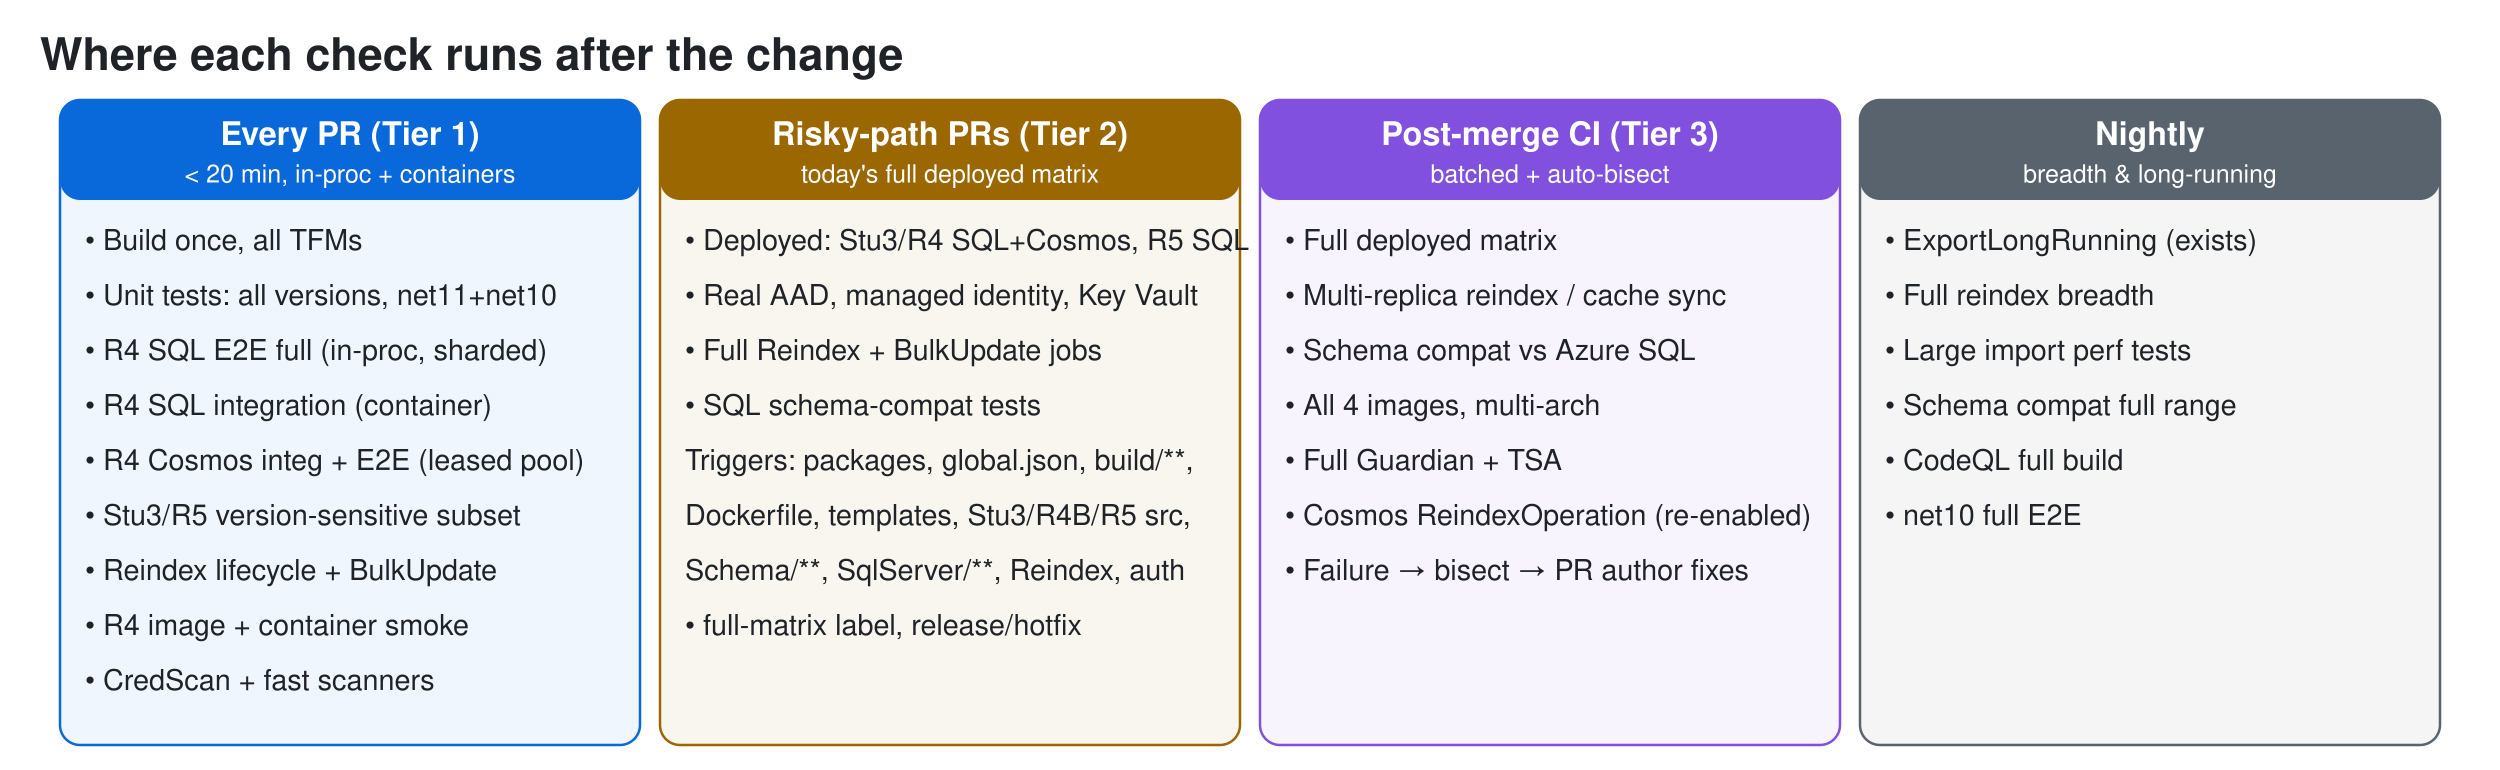
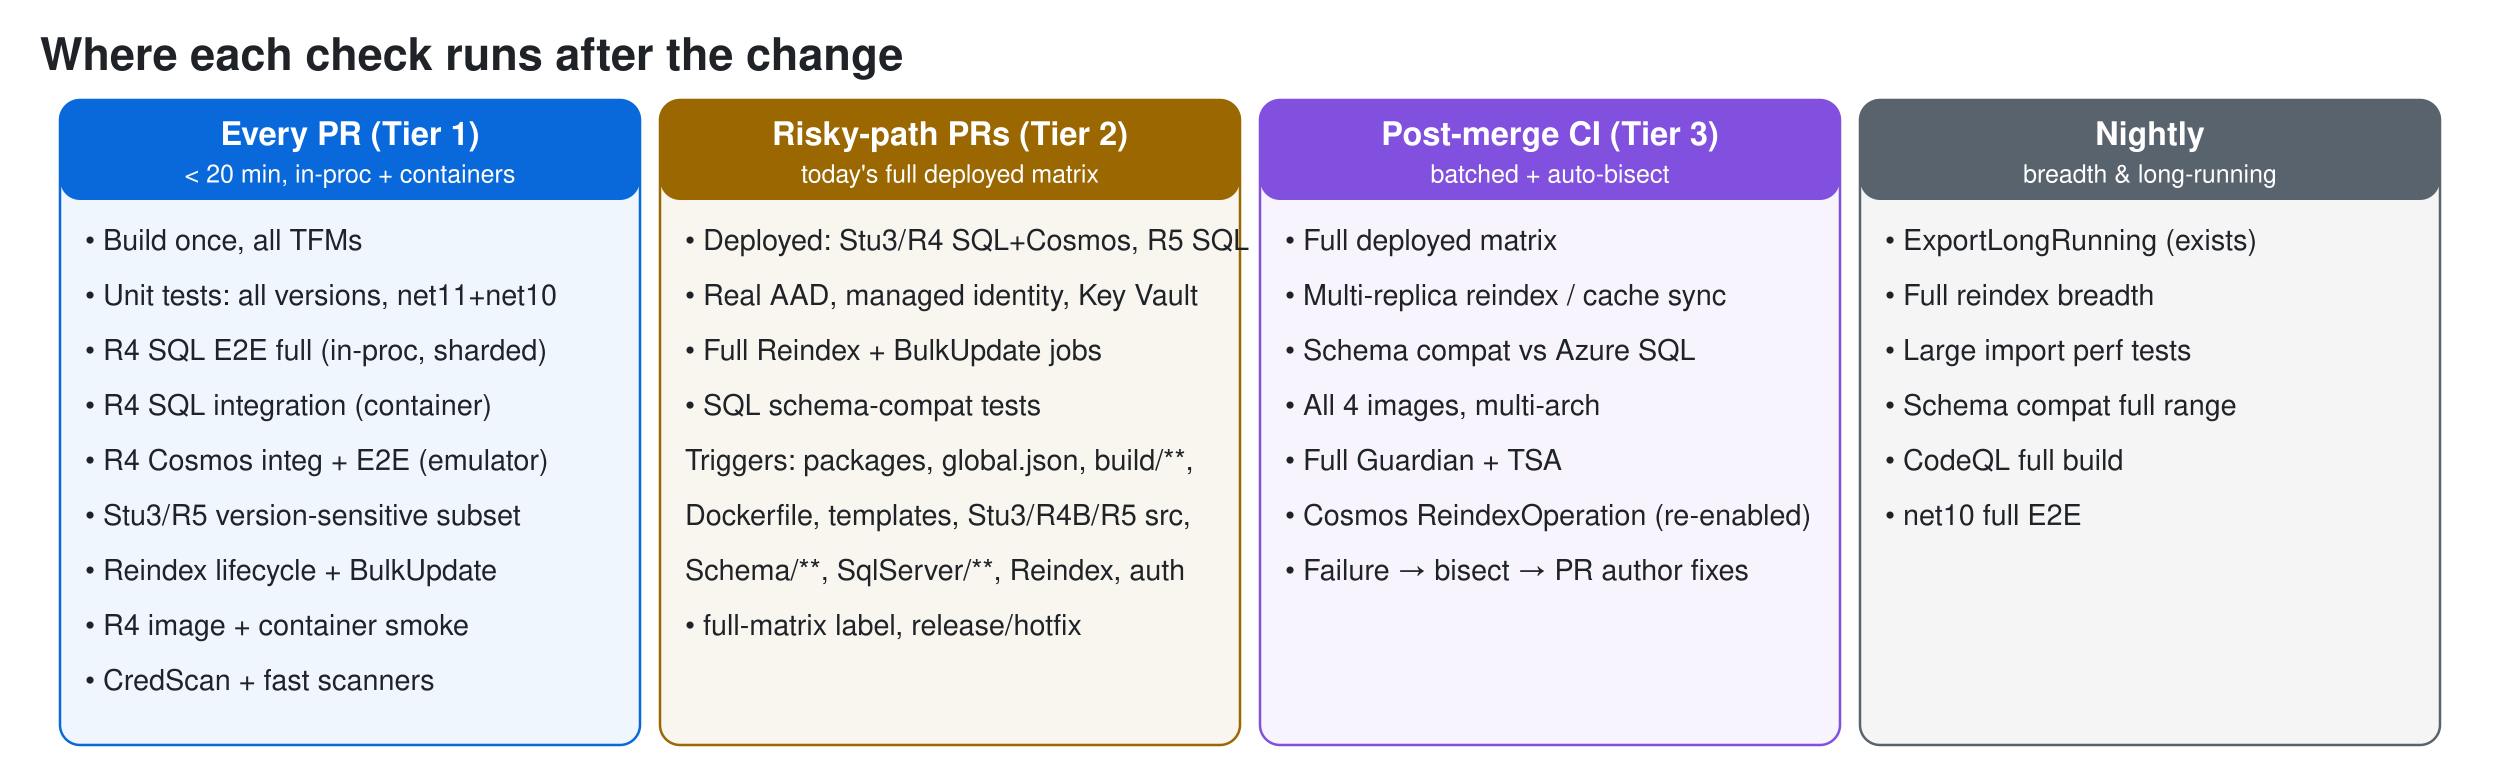
<svg xmlns="http://www.w3.org/2000/svg" width="1000" height="308" font-family="Segoe UI,Helvetica,Arial,sans-serif">
  <rect width="100%" height="100%" fill="#fff" />
  <text x="16" y="28" font-size="18" font-weight="600" fill="#1f2328">Where each check runs after the change</text>
  <rect x="24.0" y="40" width="232.0" height="258" rx="8" fill="#0969da" fill-opacity="0.06" stroke="#0969da" />
  <rect x="24.0" y="40" width="232.0" height="40" rx="8" fill="#0969da" />
  <text x="140.0" y="58" font-size="13" font-weight="600" fill="#fff" text-anchor="middle">Every PR (Tier 1)</text>
  <text x="140.0" y="73" font-size="10" fill="#fff" text-anchor="middle">&lt; 20 min, in-proc + containers</text>
  <text x="34.0" y="100" font-size="11.5" fill="#1f2328">• Build once, all TFMs</text>
  <text x="34.0" y="122" font-size="11.5" fill="#1f2328">• Unit tests: all versions, net11+net10</text>
  <text x="34.0" y="144" font-size="11.5" fill="#1f2328">• R4 SQL E2E full (in-proc, sharded)</text>
  <text x="34.0" y="166" font-size="11.5" fill="#1f2328">• R4 SQL integration (container)</text>
-   <text x="34.0" y="188" font-size="11.5" fill="#1f2328">• R4 Cosmos integ + E2E (leased pool)</text>
+   <text x="34.0" y="188" font-size="11.5" fill="#1f2328">• R4 Cosmos integ + E2E (emulator)</text>
  <text x="34.0" y="210" font-size="11.5" fill="#1f2328">• Stu3/R5 version-sensitive subset</text>
  <text x="34.0" y="232" font-size="11.5" fill="#1f2328">• Reindex lifecycle + BulkUpdate</text>
  <text x="34.0" y="254" font-size="11.5" fill="#1f2328">• R4 image + container smoke</text>
  <text x="34.0" y="276" font-size="11.5" fill="#1f2328">• CredScan + fast scanners</text>
  <rect x="264.0" y="40" width="232.0" height="258" rx="8" fill="#9a6700" fill-opacity="0.06" stroke="#9a6700" />
  <rect x="264.0" y="40" width="232.0" height="40" rx="8" fill="#9a6700" />
  <text x="380.0" y="58" font-size="13" font-weight="600" fill="#fff" text-anchor="middle">Risky-path PRs (Tier 2)</text>
  <text x="380.0" y="73" font-size="10" fill="#fff" text-anchor="middle">today's full deployed matrix</text>
  <text x="274.0" y="100" font-size="11.5" fill="#1f2328">• Deployed: Stu3/R4 SQL+Cosmos, R5 SQL</text>
  <text x="274.0" y="122" font-size="11.5" fill="#1f2328">• Real AAD, managed identity, Key Vault</text>
  <text x="274.0" y="144" font-size="11.5" fill="#1f2328">• Full Reindex + BulkUpdate jobs</text>
  <text x="274.0" y="166" font-size="11.5" fill="#1f2328">• SQL schema-compat tests</text>
  <text x="274.0" y="188" font-size="11.5" fill="#1f2328">Triggers: packages, global.json, build/**,</text>
  <text x="274.0" y="210" font-size="11.5" fill="#1f2328">  Dockerfile, templates, Stu3/R4B/R5 src,</text>
  <text x="274.0" y="232" font-size="11.5" fill="#1f2328">  Schema/**, SqlServer/**, Reindex, auth</text>
  <text x="274.0" y="254" font-size="11.5" fill="#1f2328">• full-matrix label, release/hotfix</text>
  <rect x="504.0" y="40" width="232.0" height="258" rx="8" fill="#8250df" fill-opacity="0.06" stroke="#8250df" />
  <rect x="504.0" y="40" width="232.0" height="40" rx="8" fill="#8250df" />
  <text x="620.0" y="58" font-size="13" font-weight="600" fill="#fff" text-anchor="middle">Post-merge CI (Tier 3)</text>
  <text x="620.0" y="73" font-size="10" fill="#fff" text-anchor="middle">batched + auto-bisect</text>
  <text x="514.0" y="100" font-size="11.5" fill="#1f2328">• Full deployed matrix</text>
  <text x="514.0" y="122" font-size="11.5" fill="#1f2328">• Multi-replica reindex / cache sync</text>
  <text x="514.0" y="144" font-size="11.5" fill="#1f2328">• Schema compat vs Azure SQL</text>
  <text x="514.0" y="166" font-size="11.5" fill="#1f2328">• All 4 images, multi-arch</text>
  <text x="514.0" y="188" font-size="11.5" fill="#1f2328">• Full Guardian + TSA</text>
  <text x="514.0" y="210" font-size="11.5" fill="#1f2328">• Cosmos ReindexOperation (re-enabled)</text>
  <text x="514.0" y="232" font-size="11.5" fill="#1f2328">• Failure → bisect → PR author fixes</text>
  <rect x="744.0" y="40" width="232.0" height="258" rx="8" fill="#59636e" fill-opacity="0.06" stroke="#59636e" />
  <rect x="744.0" y="40" width="232.0" height="40" rx="8" fill="#59636e" />
  <text x="860.0" y="58" font-size="13" font-weight="600" fill="#fff" text-anchor="middle">Nightly</text>
  <text x="860.0" y="73" font-size="10" fill="#fff" text-anchor="middle">breadth &amp; long-running</text>
  <text x="754.0" y="100" font-size="11.5" fill="#1f2328">• ExportLongRunning (exists)</text>
  <text x="754.0" y="122" font-size="11.5" fill="#1f2328">• Full reindex breadth</text>
  <text x="754.0" y="144" font-size="11.5" fill="#1f2328">• Large import perf tests</text>
  <text x="754.0" y="166" font-size="11.5" fill="#1f2328">• Schema compat full range</text>
  <text x="754.0" y="188" font-size="11.5" fill="#1f2328">• CodeQL full build</text>
  <text x="754.0" y="210" font-size="11.5" fill="#1f2328">• net10 full E2E</text>
</svg>
